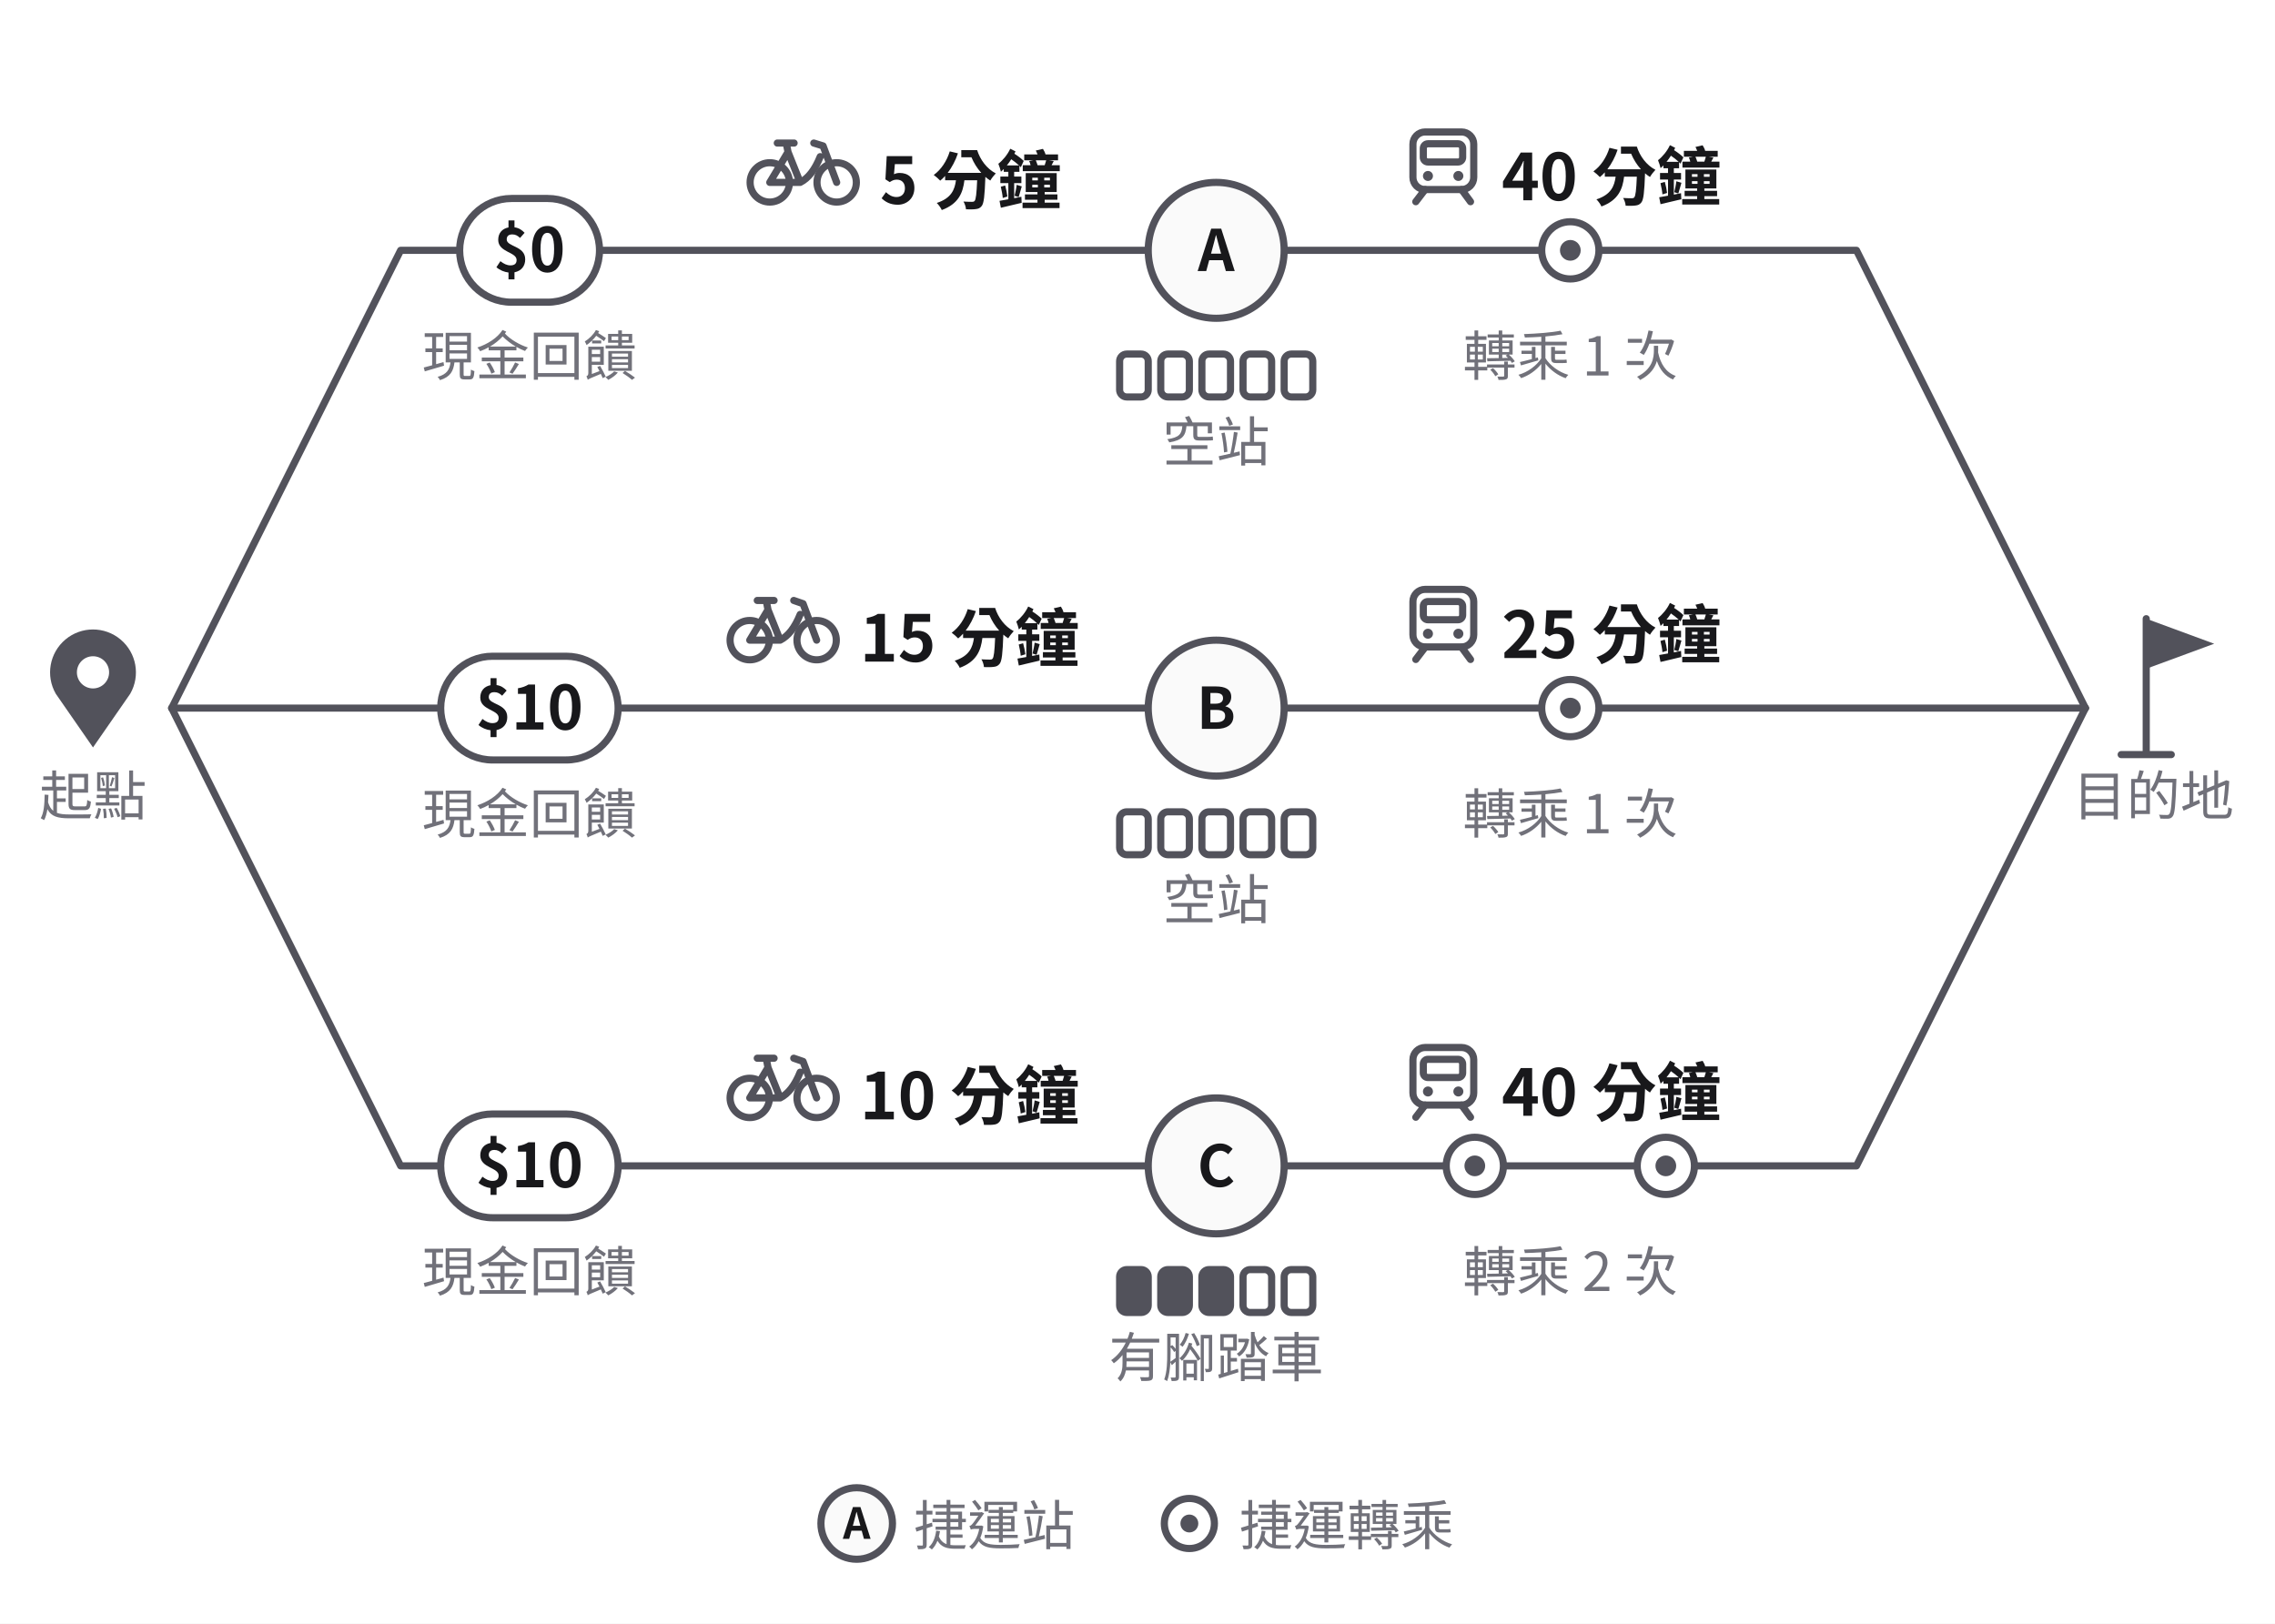
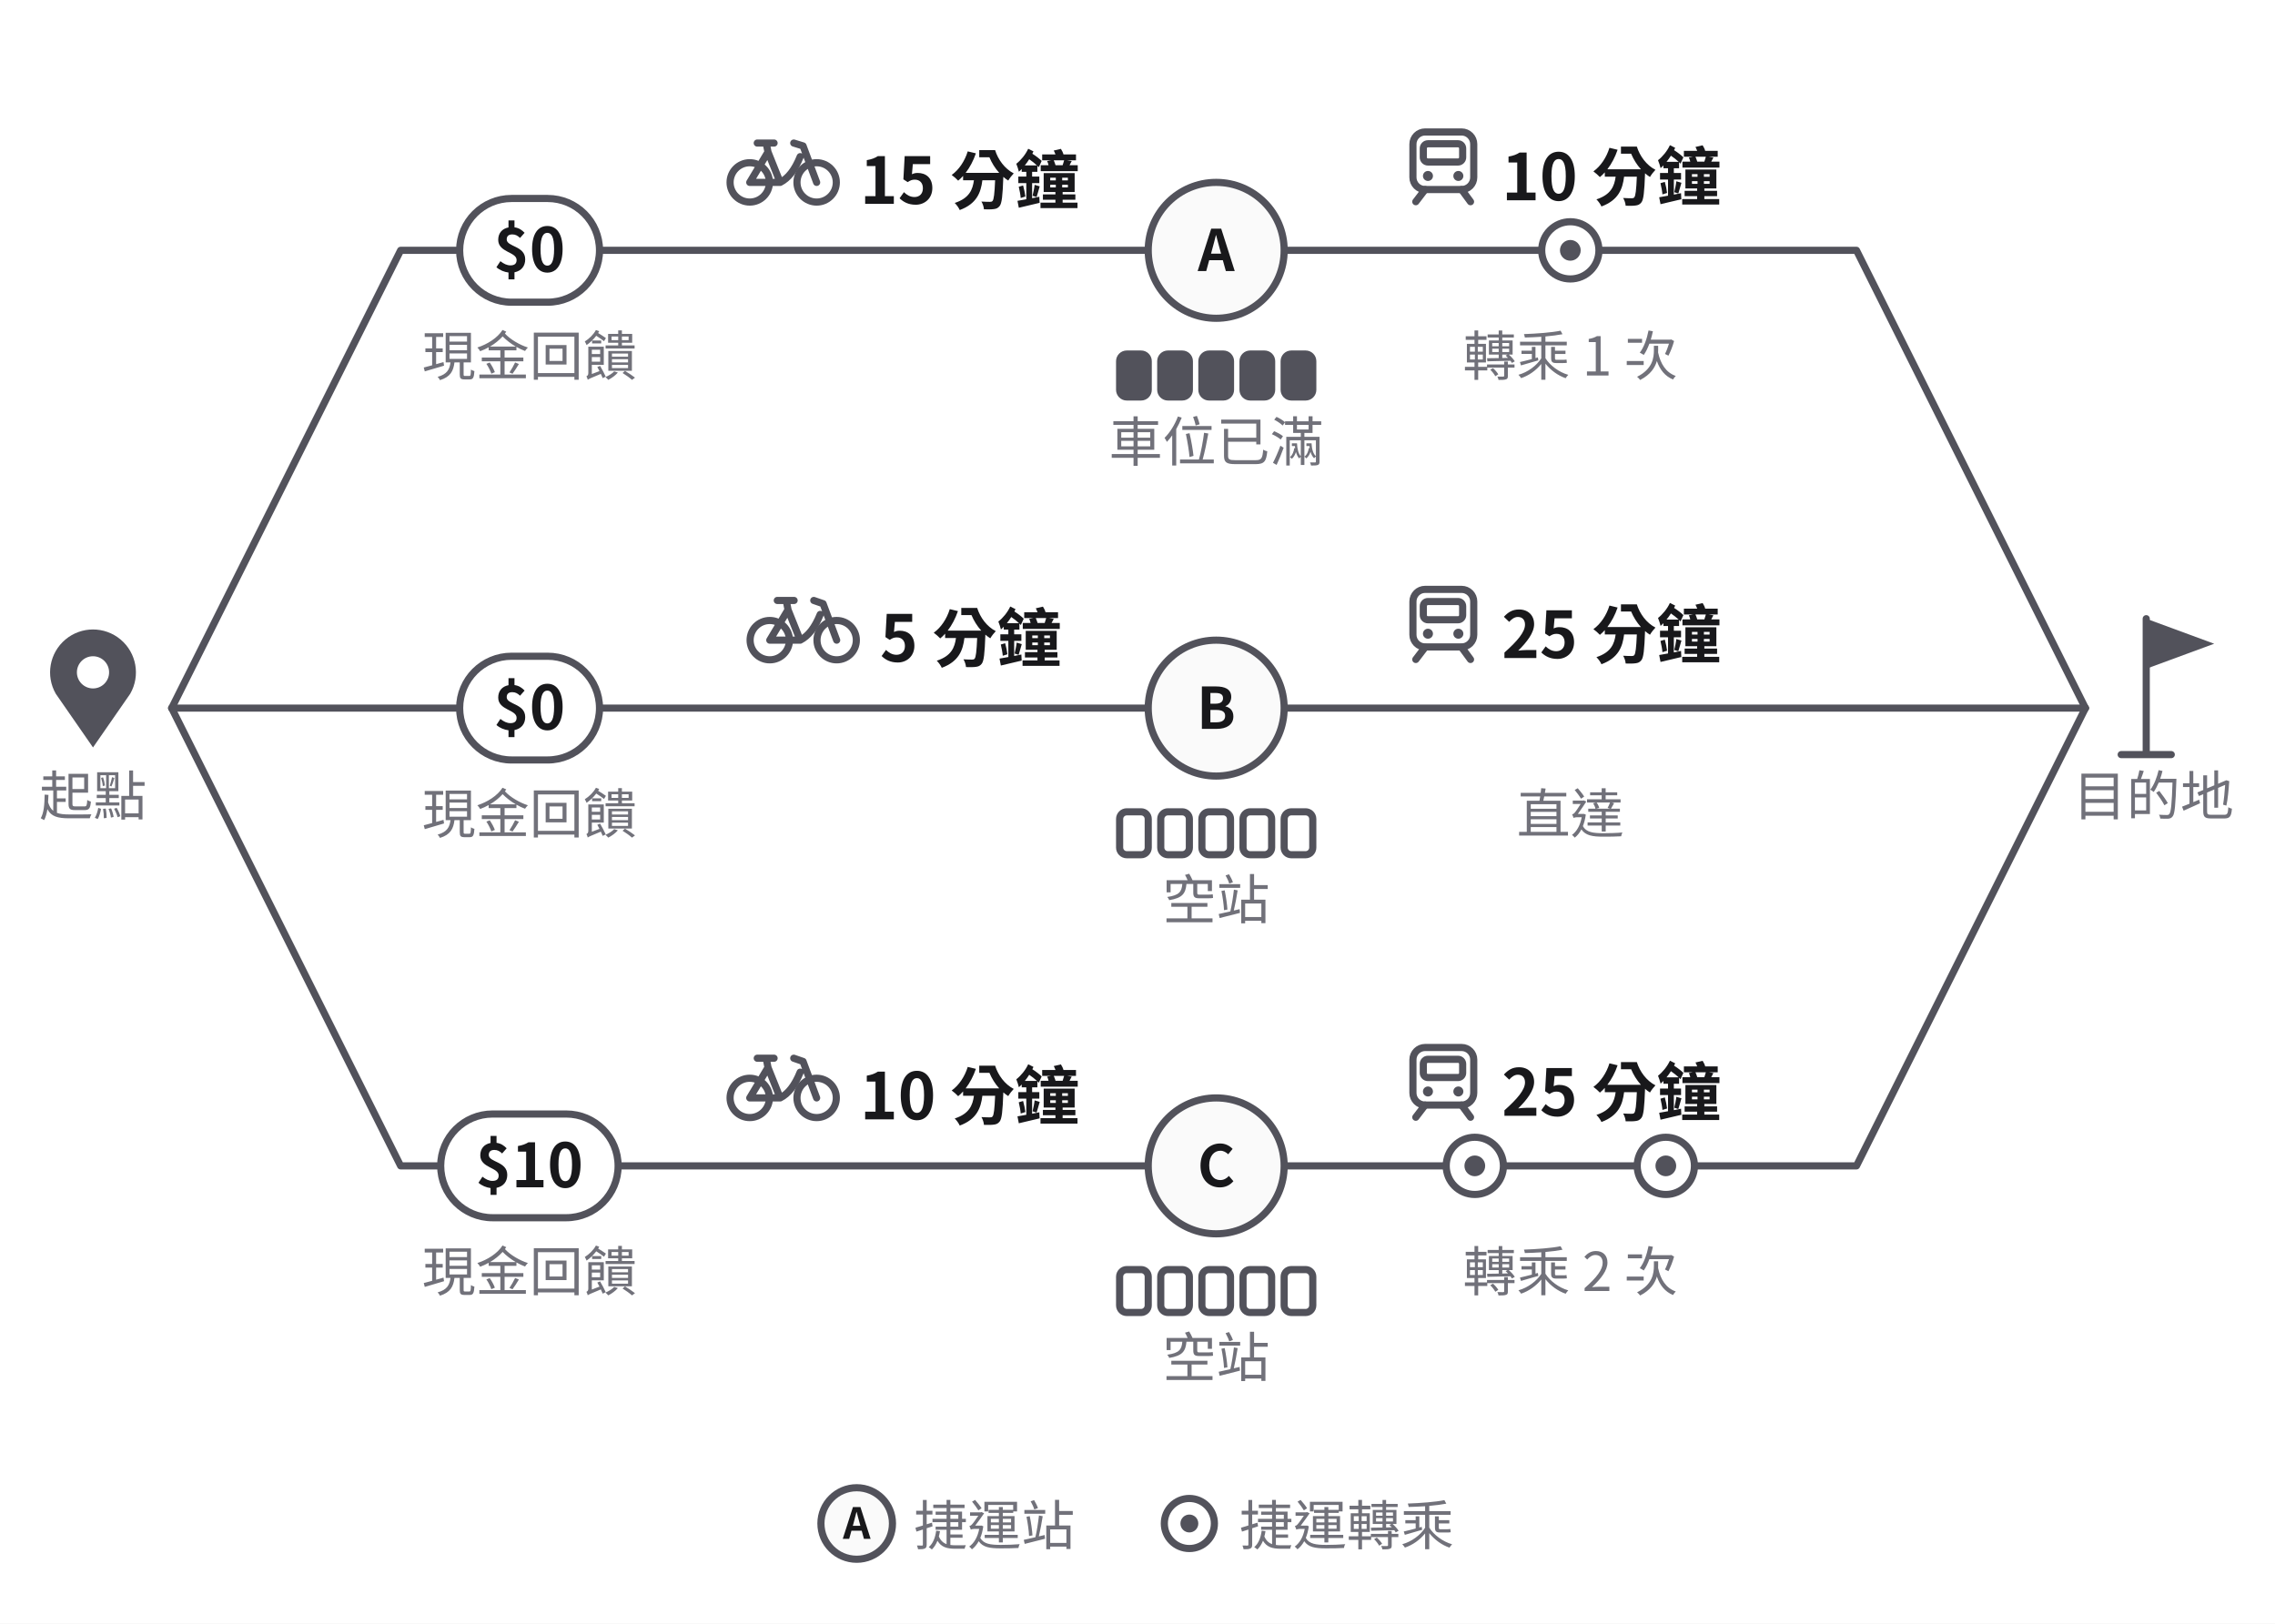
<svg xmlns="http://www.w3.org/2000/svg" viewBox="0 0 636 454" width="636" height="454" style="display:block;width:100%;max-width:480px;height:auto;margin:0 auto" role="img" aria-label="三條路線：騎腳踏車到捷運站，再搭捷運前往目的地">
  <style>.rs-bg{fill:#ffffff}.rs-tx{fill:#18181b}.rs-mu{fill:#71717a}.rs-ln{fill:none;stroke:#52525b}.rs-ink{fill:#52525b}.rs-paper{fill:#ffffff}.rs-box{fill:#ffffff;stroke:#52525b}.rs-band{fill:#fafafa;stroke:#52525b}.rs-slot{stroke:#52525b}</style>
  <rect width="636" height="454" class="rs-bg" />
  <g font-family="system-ui,-apple-system,'Segoe UI','Noto Sans TC','Noto Sans CJK TC','PingFang TC','Microsoft JhengHei',sans-serif">
    <g class="rs-ln" stroke-width="2" stroke-linejoin="round" stroke-linecap="round">
      <path d="M48.0,198.0 L112.0,70.0 L321.0,70.0" />
      <path d="M359.0,70.0 L519.0,70.0 L583.0,198.0" />
      <path d="M48.0,198.0 L112.0,198.0 L321.0,198.0" />
      <path d="M359.0,198.0 L519.0,198.0 L583.0,198.0" />
      <path d="M48.0,198.0 L112.0,326.0 L321.0,326.0" />
      <path d="M359.0,326.0 L519.0,326.0 L583.0,198.0" />
    </g>
    <rect x="128.5" y="55.5" width="39.1" height="29.0" rx="14.5" class="rs-box" stroke-width="2" />
    <text x="148.0" y="76.0" font-size="17" font-weight="600" class="rs-tx" text-anchor="middle">$0</text>
    <text x="148.0" y="105.0" font-size="15" font-weight="500" class="rs-mu" text-anchor="middle">現金回饋</text>
    <g class="rs-ln" stroke-width="2" stroke-linecap="round" stroke-linejoin="round">
-       <circle cx="215.2" cy="51.0" r="5.5" />
-       <circle cx="233.9" cy="51.0" r="5.5" />
-       <path d="M215.2,51.0 L223.7,51.0 L220.3,42.5 Z M223.7,51.0 Q227.1,49.3 229.3,43.8 M230.1,40.8 L233.9,51.0 M220.3,42.5 L219.8,40.0 M217.3,40.0 L222.0,40.0 M230.1,40.8 L227.5,40.0" />
+       <circle cx="209.6" cy="51.0" r="5.5" />
+       <circle cx="228.3" cy="51.0" r="5.5" />
+       <path d="M209.6,51.0 L218.1,51.0 L214.7,42.5 Z M218.1,51.0 Q221.5,49.3 223.7,43.8 M224.5,40.8 L228.3,51.0 M214.7,42.5 L214.2,40.0 M211.7,40.0 L216.4,40.0 M224.5,40.8 L221.9,40.0" />
    </g>
-     <text x="246.0" y="57.0" font-size="18" font-weight="600" class="rs-tx" text-anchor="start">5 分鐘</text>
+     <text x="240.4" y="57.0" font-size="18" font-weight="600" class="rs-tx" text-anchor="start">15 分鐘</text>
    <g class="rs-ln" stroke-width="2" stroke-linecap="round" stroke-linejoin="round">
      <rect x="395.0" y="36.9" width="17.0" height="16.1" rx="3.4" />
      <rect x="397.9" y="40.2" width="11.0" height="5.1" rx="1.3" />
      <path d="M398.4,53.0 L395.8,56.4 M408.6,53.0 L411.1,56.4" />
    </g>
    <circle cx="399.2" cy="49.2" r="1.4" class="rs-ink" />
    <circle cx="407.7" cy="49.2" r="1.4" class="rs-ink" />
-     <text x="419.8" y="56.0" font-size="18" font-weight="600" class="rs-tx" text-anchor="start">40 分鐘</text>
+     <text x="419.8" y="56.0" font-size="18" font-weight="600" class="rs-tx" text-anchor="start">10 分鐘</text>
    <circle cx="439.0" cy="70.0" r="8.0" class="rs-box" stroke-width="2" />
    <circle cx="439.0" cy="70.0" r="2.9" class="rs-ink" />
    <text x="439.0" y="105.0" font-size="15" font-weight="500" class="rs-mu" text-anchor="middle">轉乘 1 次</text>
    <circle cx="340.0" cy="70.0" r="19.0" class="rs-band" stroke-width="2" />
    <text x="340.0" y="75.8" font-size="16" font-weight="700" class="rs-tx" text-anchor="middle">A</text>
-     <rect x="313.0" y="99.0" width="8.0" height="12.0" rx="2" class="rs-slot rs-paper" stroke-width="2" />
-     <rect x="324.5" y="99.0" width="8.0" height="12.0" rx="2" class="rs-slot rs-paper" stroke-width="2" />
-     <rect x="336.0" y="99.0" width="8.0" height="12.0" rx="2" class="rs-slot rs-paper" stroke-width="2" />
-     <rect x="347.5" y="99.0" width="8.0" height="12.0" rx="2" class="rs-slot rs-paper" stroke-width="2" />
-     <rect x="359.0" y="99.0" width="8.0" height="12.0" rx="2" class="rs-slot rs-paper" stroke-width="2" />
-     <text x="340.0" y="129.0" font-size="15" font-weight="500" class="rs-mu" text-anchor="middle">空站</text>
-     <rect x="123.2" y="183.5" width="49.6" height="29.0" rx="14.5" class="rs-box" stroke-width="2" />
-     <text x="148.0" y="204.0" font-size="17" font-weight="600" class="rs-tx" text-anchor="middle">$10</text>
+     <rect x="313.0" y="99.0" width="8.0" height="12.0" rx="2" class="rs-slot rs-ink" stroke-width="2" />
+     <rect x="324.5" y="99.0" width="8.0" height="12.0" rx="2" class="rs-slot rs-ink" stroke-width="2" />
+     <rect x="336.0" y="99.0" width="8.0" height="12.0" rx="2" class="rs-slot rs-ink" stroke-width="2" />
+     <rect x="347.5" y="99.0" width="8.0" height="12.0" rx="2" class="rs-slot rs-ink" stroke-width="2" />
+     <rect x="359.0" y="99.0" width="8.0" height="12.0" rx="2" class="rs-slot rs-ink" stroke-width="2" />
+     <text x="340.0" y="129.0" font-size="15" font-weight="500" class="rs-mu" text-anchor="middle">車位已滿</text>
+     <rect x="128.5" y="183.5" width="39.1" height="29.0" rx="14.5" class="rs-box" stroke-width="2" />
+     <text x="148.0" y="204.0" font-size="17" font-weight="600" class="rs-tx" text-anchor="middle">$0</text>
    <text x="148.0" y="233.0" font-size="15" font-weight="500" class="rs-mu" text-anchor="middle">現金回饋</text>
    <g class="rs-ln" stroke-width="2" stroke-linecap="round" stroke-linejoin="round">
-       <circle cx="209.6" cy="179.0" r="5.5" />
-       <circle cx="228.3" cy="179.0" r="5.5" />
-       <path d="M209.6,179.0 L218.1,179.0 L214.7,170.5 Z M218.1,179.0 Q221.5,177.3 223.7,171.8 M224.5,168.8 L228.3,179.0 M214.7,170.5 L214.2,167.9 M211.7,167.9 L216.4,167.9 M224.5,168.8 L221.9,167.9" />
+       <circle cx="215.2" cy="179.0" r="5.5" />
+       <circle cx="233.9" cy="179.0" r="5.5" />
+       <path d="M215.2,179.0 L223.7,179.0 L220.3,170.5 Z M223.7,179.0 Q227.1,177.3 229.3,171.8 M230.1,168.8 L233.9,179.0 M220.3,170.5 L219.8,167.9 M217.3,167.9 L222.0,167.9 M230.1,168.8 L227.5,167.9" />
    </g>
-     <text x="240.4" y="185.0" font-size="18" font-weight="600" class="rs-tx" text-anchor="start">15 分鐘</text>
+     <text x="246.0" y="185.0" font-size="18" font-weight="600" class="rs-tx" text-anchor="start">5 分鐘</text>
    <g class="rs-ln" stroke-width="2" stroke-linecap="round" stroke-linejoin="round">
      <rect x="395.0" y="164.8" width="17.0" height="16.1" rx="3.4" />
      <rect x="397.9" y="168.2" width="11.0" height="5.1" rx="1.3" />
      <path d="M398.4,181.0 L395.8,184.4 M408.6,181.0 L411.1,184.4" />
    </g>
    <circle cx="399.2" cy="177.2" r="1.4" class="rs-ink" />
    <circle cx="407.7" cy="177.2" r="1.4" class="rs-ink" />
    <text x="419.8" y="184.0" font-size="18" font-weight="600" class="rs-tx" text-anchor="start">25 分鐘</text>
-     <circle cx="439.0" cy="198.0" r="8.0" class="rs-box" stroke-width="2" />
-     <circle cx="439.0" cy="198.0" r="2.9" class="rs-ink" />
-     <text x="439.0" y="233.0" font-size="15" font-weight="500" class="rs-mu" text-anchor="middle">轉乘 1 次</text>
+     <text x="439.0" y="233.0" font-size="15" font-weight="500" class="rs-mu" text-anchor="middle">直達</text>
    <circle cx="340.0" cy="198.0" r="19.0" class="rs-band" stroke-width="2" />
    <text x="340.0" y="203.8" font-size="16" font-weight="700" class="rs-tx" text-anchor="middle">B</text>
    <rect x="313.0" y="227.0" width="8.0" height="12.0" rx="2" class="rs-slot rs-paper" stroke-width="2" />
    <rect x="324.5" y="227.0" width="8.0" height="12.0" rx="2" class="rs-slot rs-paper" stroke-width="2" />
    <rect x="336.0" y="227.0" width="8.0" height="12.0" rx="2" class="rs-slot rs-paper" stroke-width="2" />
    <rect x="347.5" y="227.0" width="8.0" height="12.0" rx="2" class="rs-slot rs-paper" stroke-width="2" />
    <rect x="359.0" y="227.0" width="8.0" height="12.0" rx="2" class="rs-slot rs-paper" stroke-width="2" />
    <text x="340.0" y="257.0" font-size="15" font-weight="500" class="rs-mu" text-anchor="middle">空站</text>
    <rect x="123.2" y="311.5" width="49.6" height="29.0" rx="14.5" class="rs-box" stroke-width="2" />
    <text x="148.0" y="332.0" font-size="17" font-weight="600" class="rs-tx" text-anchor="middle">$10</text>
    <text x="148.0" y="361.0" font-size="15" font-weight="500" class="rs-mu" text-anchor="middle">現金回饋</text>
    <g class="rs-ln" stroke-width="2" stroke-linecap="round" stroke-linejoin="round">
      <circle cx="209.6" cy="307.0" r="5.5" />
      <circle cx="228.3" cy="307.0" r="5.5" />
      <path d="M209.6,307.0 L218.1,307.0 L214.7,298.5 Z M218.1,307.0 Q221.5,305.3 223.7,299.8 M224.5,296.8 L228.3,307.0 M214.7,298.5 L214.2,295.9 M211.7,295.9 L216.4,295.9 M224.5,296.8 L221.9,295.9" />
    </g>
    <text x="240.4" y="313.0" font-size="18" font-weight="600" class="rs-tx" text-anchor="start">10 分鐘</text>
    <g class="rs-ln" stroke-width="2" stroke-linecap="round" stroke-linejoin="round">
      <rect x="395.0" y="292.9" width="17.0" height="16.1" rx="3.4" />
      <rect x="397.9" y="296.2" width="11.0" height="5.1" rx="1.3" />
      <path d="M398.4,309.0 L395.8,312.4 M408.6,309.0 L411.1,312.4" />
    </g>
    <circle cx="399.2" cy="305.2" r="1.4" class="rs-ink" />
    <circle cx="407.7" cy="305.2" r="1.4" class="rs-ink" />
-     <text x="419.8" y="312.0" font-size="18" font-weight="600" class="rs-tx" text-anchor="start">40 分鐘</text>
+     <text x="419.8" y="312.0" font-size="18" font-weight="600" class="rs-tx" text-anchor="start">25 分鐘</text>
    <circle cx="412.3" cy="326.0" r="8.0" class="rs-box" stroke-width="2" />
    <circle cx="412.3" cy="326.0" r="2.9" class="rs-ink" />
    <circle cx="465.7" cy="326.0" r="8.0" class="rs-box" stroke-width="2" />
    <circle cx="465.7" cy="326.0" r="2.9" class="rs-ink" />
    <text x="439.0" y="361.0" font-size="15" font-weight="500" class="rs-mu" text-anchor="middle">轉乘 2 次</text>
    <circle cx="340.0" cy="326.0" r="19.0" class="rs-band" stroke-width="2" />
    <text x="340.0" y="331.8" font-size="16" font-weight="700" class="rs-tx" text-anchor="middle">C</text>
-     <rect x="313.0" y="355.0" width="8.0" height="12.0" rx="2" class="rs-slot rs-ink" stroke-width="2" />
-     <rect x="324.5" y="355.0" width="8.0" height="12.0" rx="2" class="rs-slot rs-ink" stroke-width="2" />
-     <rect x="336.0" y="355.0" width="8.0" height="12.0" rx="2" class="rs-slot rs-ink" stroke-width="2" />
+     <rect x="313.0" y="355.0" width="8.0" height="12.0" rx="2" class="rs-slot rs-paper" stroke-width="2" />
+     <rect x="324.5" y="355.0" width="8.0" height="12.0" rx="2" class="rs-slot rs-paper" stroke-width="2" />
+     <rect x="336.0" y="355.0" width="8.0" height="12.0" rx="2" class="rs-slot rs-paper" stroke-width="2" />
    <rect x="347.5" y="355.0" width="8.0" height="12.0" rx="2" class="rs-slot rs-paper" stroke-width="2" />
    <rect x="359.0" y="355.0" width="8.0" height="12.0" rx="2" class="rs-slot rs-paper" stroke-width="2" />
-     <text x="340.0" y="385.0" font-size="15" font-weight="500" class="rs-mu" text-anchor="middle">有腳踏車</text>
+     <text x="340.0" y="385.0" font-size="15" font-weight="500" class="rs-mu" text-anchor="middle">空站</text>
    <path d="M26.0,209.0 L15.6,194.0 A12 12 0 1 1 36.4,194.0 Z" class="rs-ink" />
    <circle cx="26.0" cy="188.0" r="4.5" class="rs-paper" />
    <text x="26.0" y="228.0" font-size="15" font-weight="500" class="rs-mu" text-anchor="middle">起點</text>
    <g class="rs-ln" stroke-width="2" stroke-linecap="round">
      <path d="M600.0,211.0 L600.0,173.0 M593.0,211.0 L607.0,211.0" />
    </g>
    <path d="M600.0,173.0 L619.0,180.0 L600.0,187.0 Z" class="rs-ink" />
    <text x="602.0" y="228.0" font-size="15" font-weight="500" class="rs-mu" text-anchor="middle">目的地</text>
    <circle cx="239.5" cy="426.0" r="10" class="rs-band" stroke-width="2" />
    <text x="239.5" y="430.3" font-size="12" font-weight="700" class="rs-tx" text-anchor="middle">A</text>
    <text x="255.5" y="432.0" font-size="15" font-weight="500" class="rs-mu" text-anchor="start">捷運站</text>
    <circle cx="332.5" cy="426.0" r="7.0" class="rs-box" stroke-width="2" />
    <circle cx="332.5" cy="426.0" r="2.5" class="rs-ink" />
    <text x="346.5" y="432.0" font-size="15" font-weight="500" class="rs-mu" text-anchor="start">捷運轉乘</text>
  </g>
</svg>
